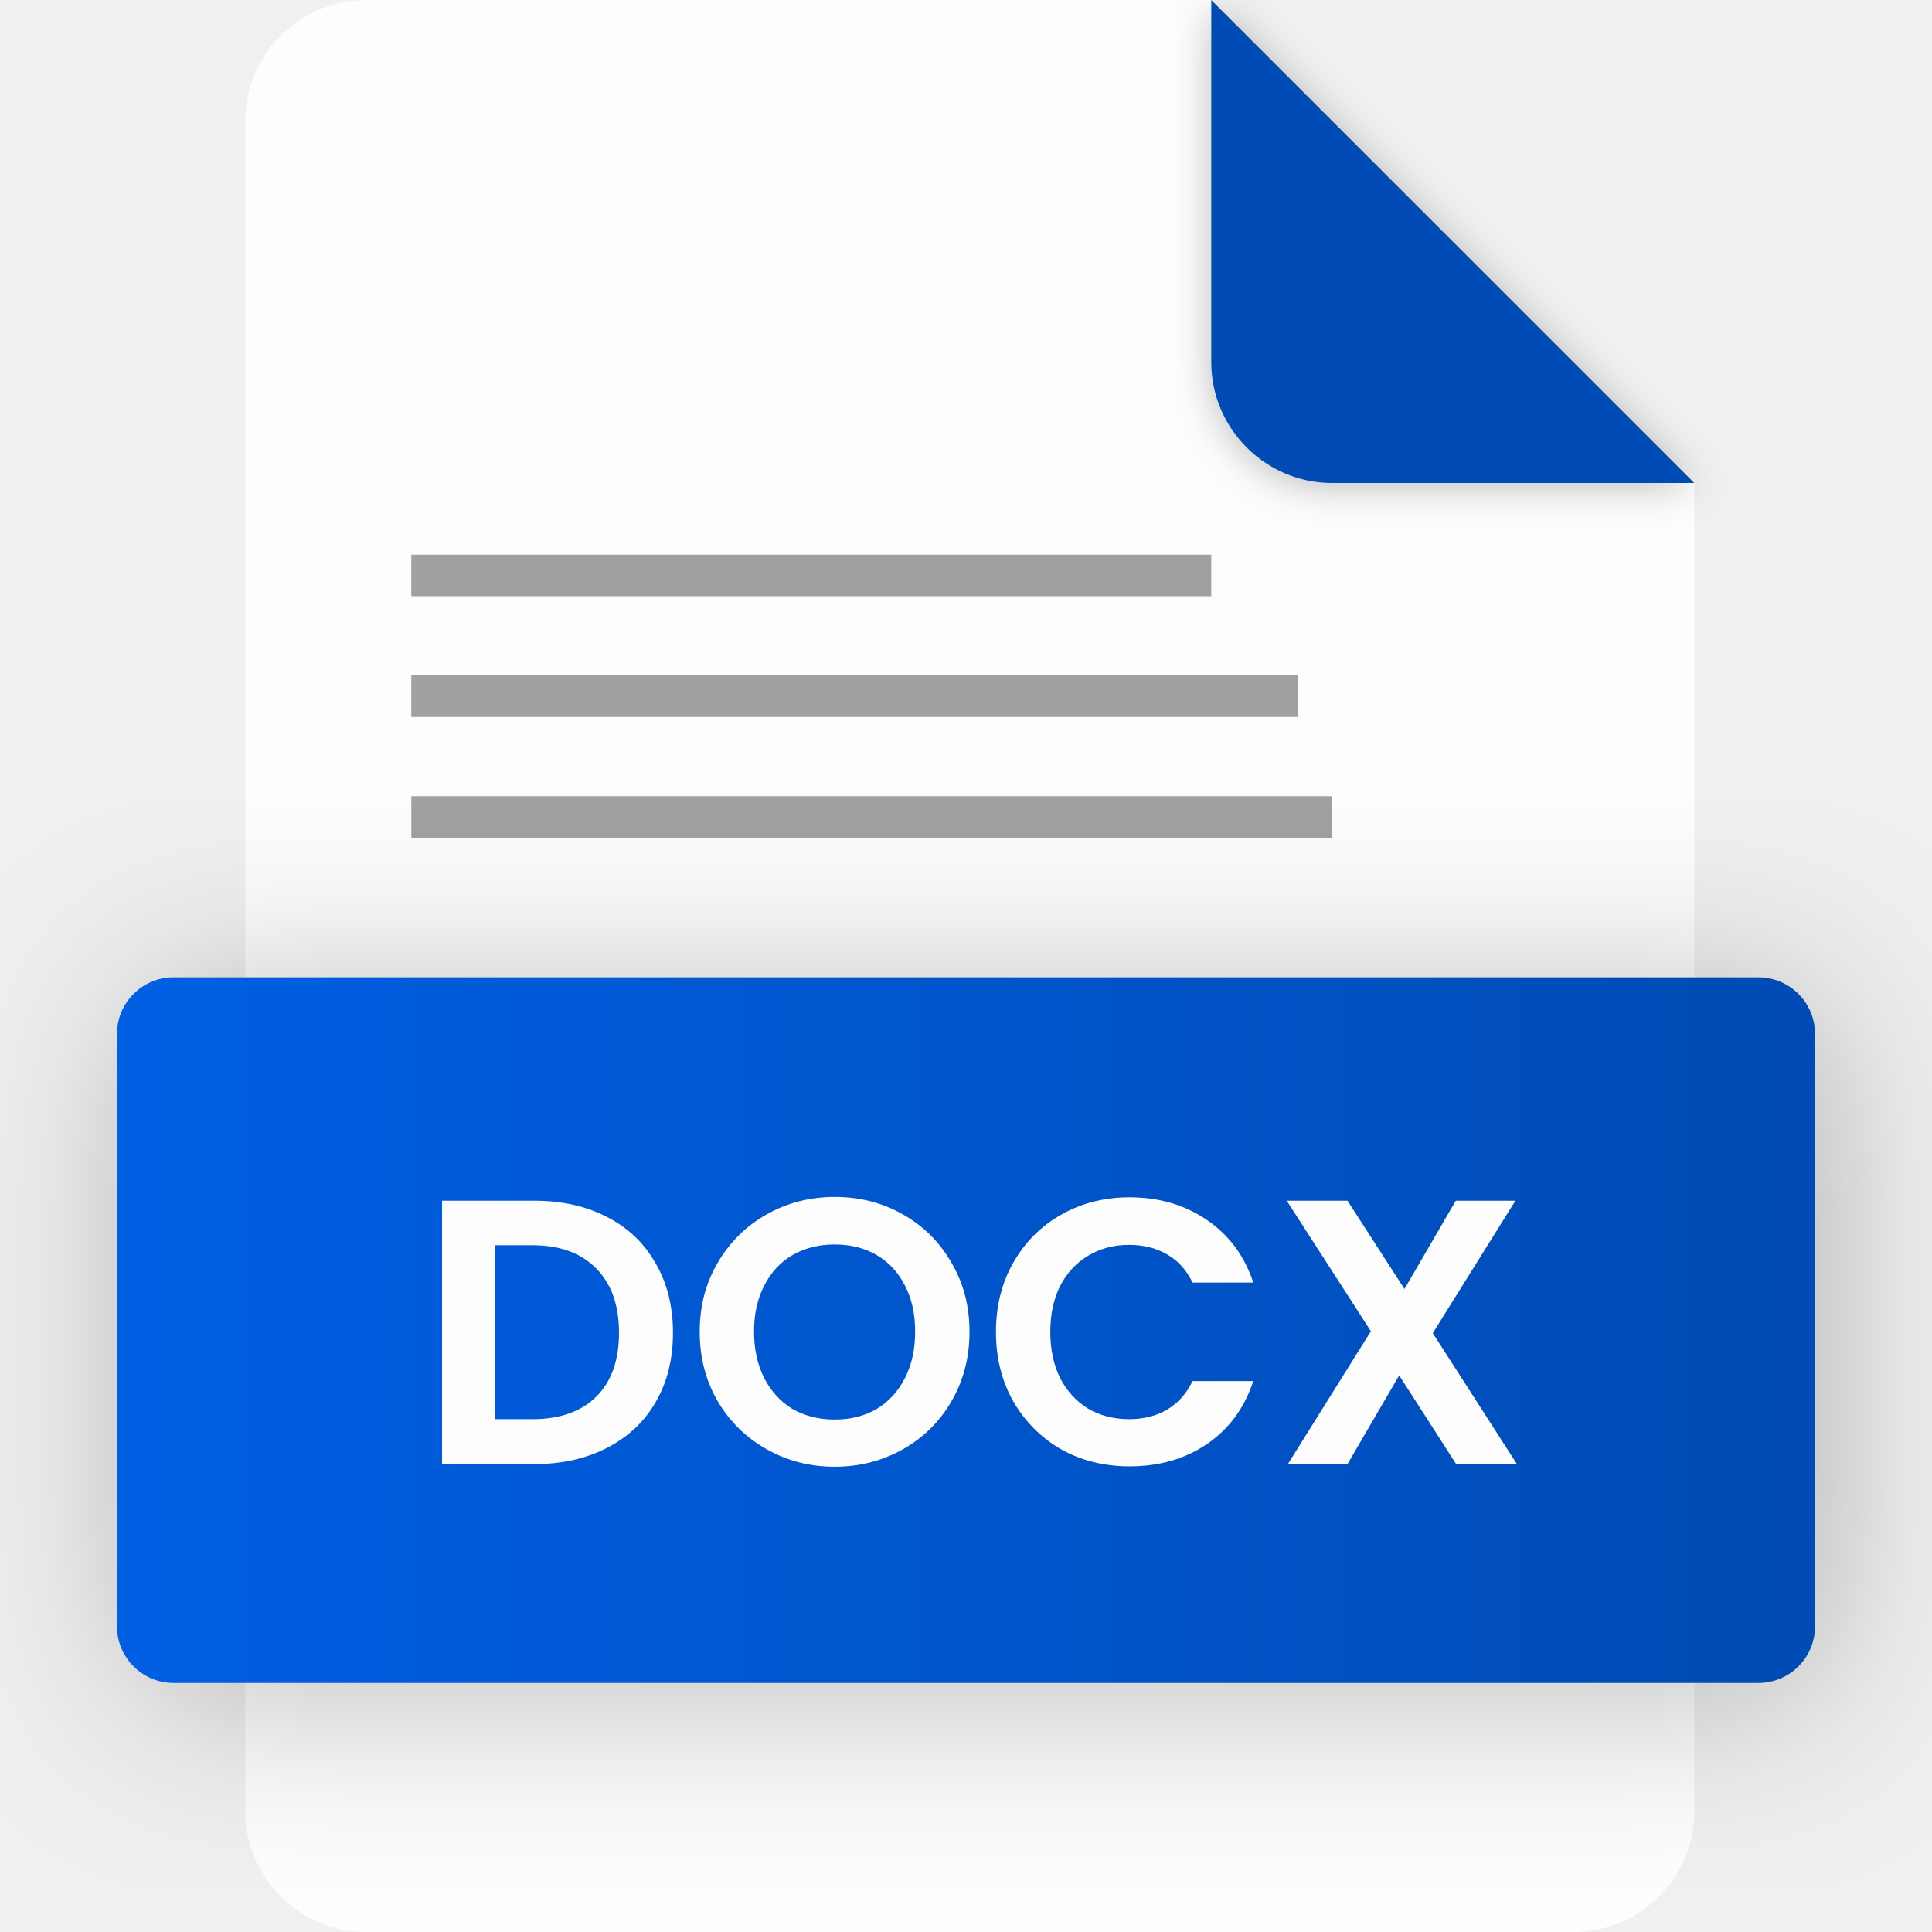
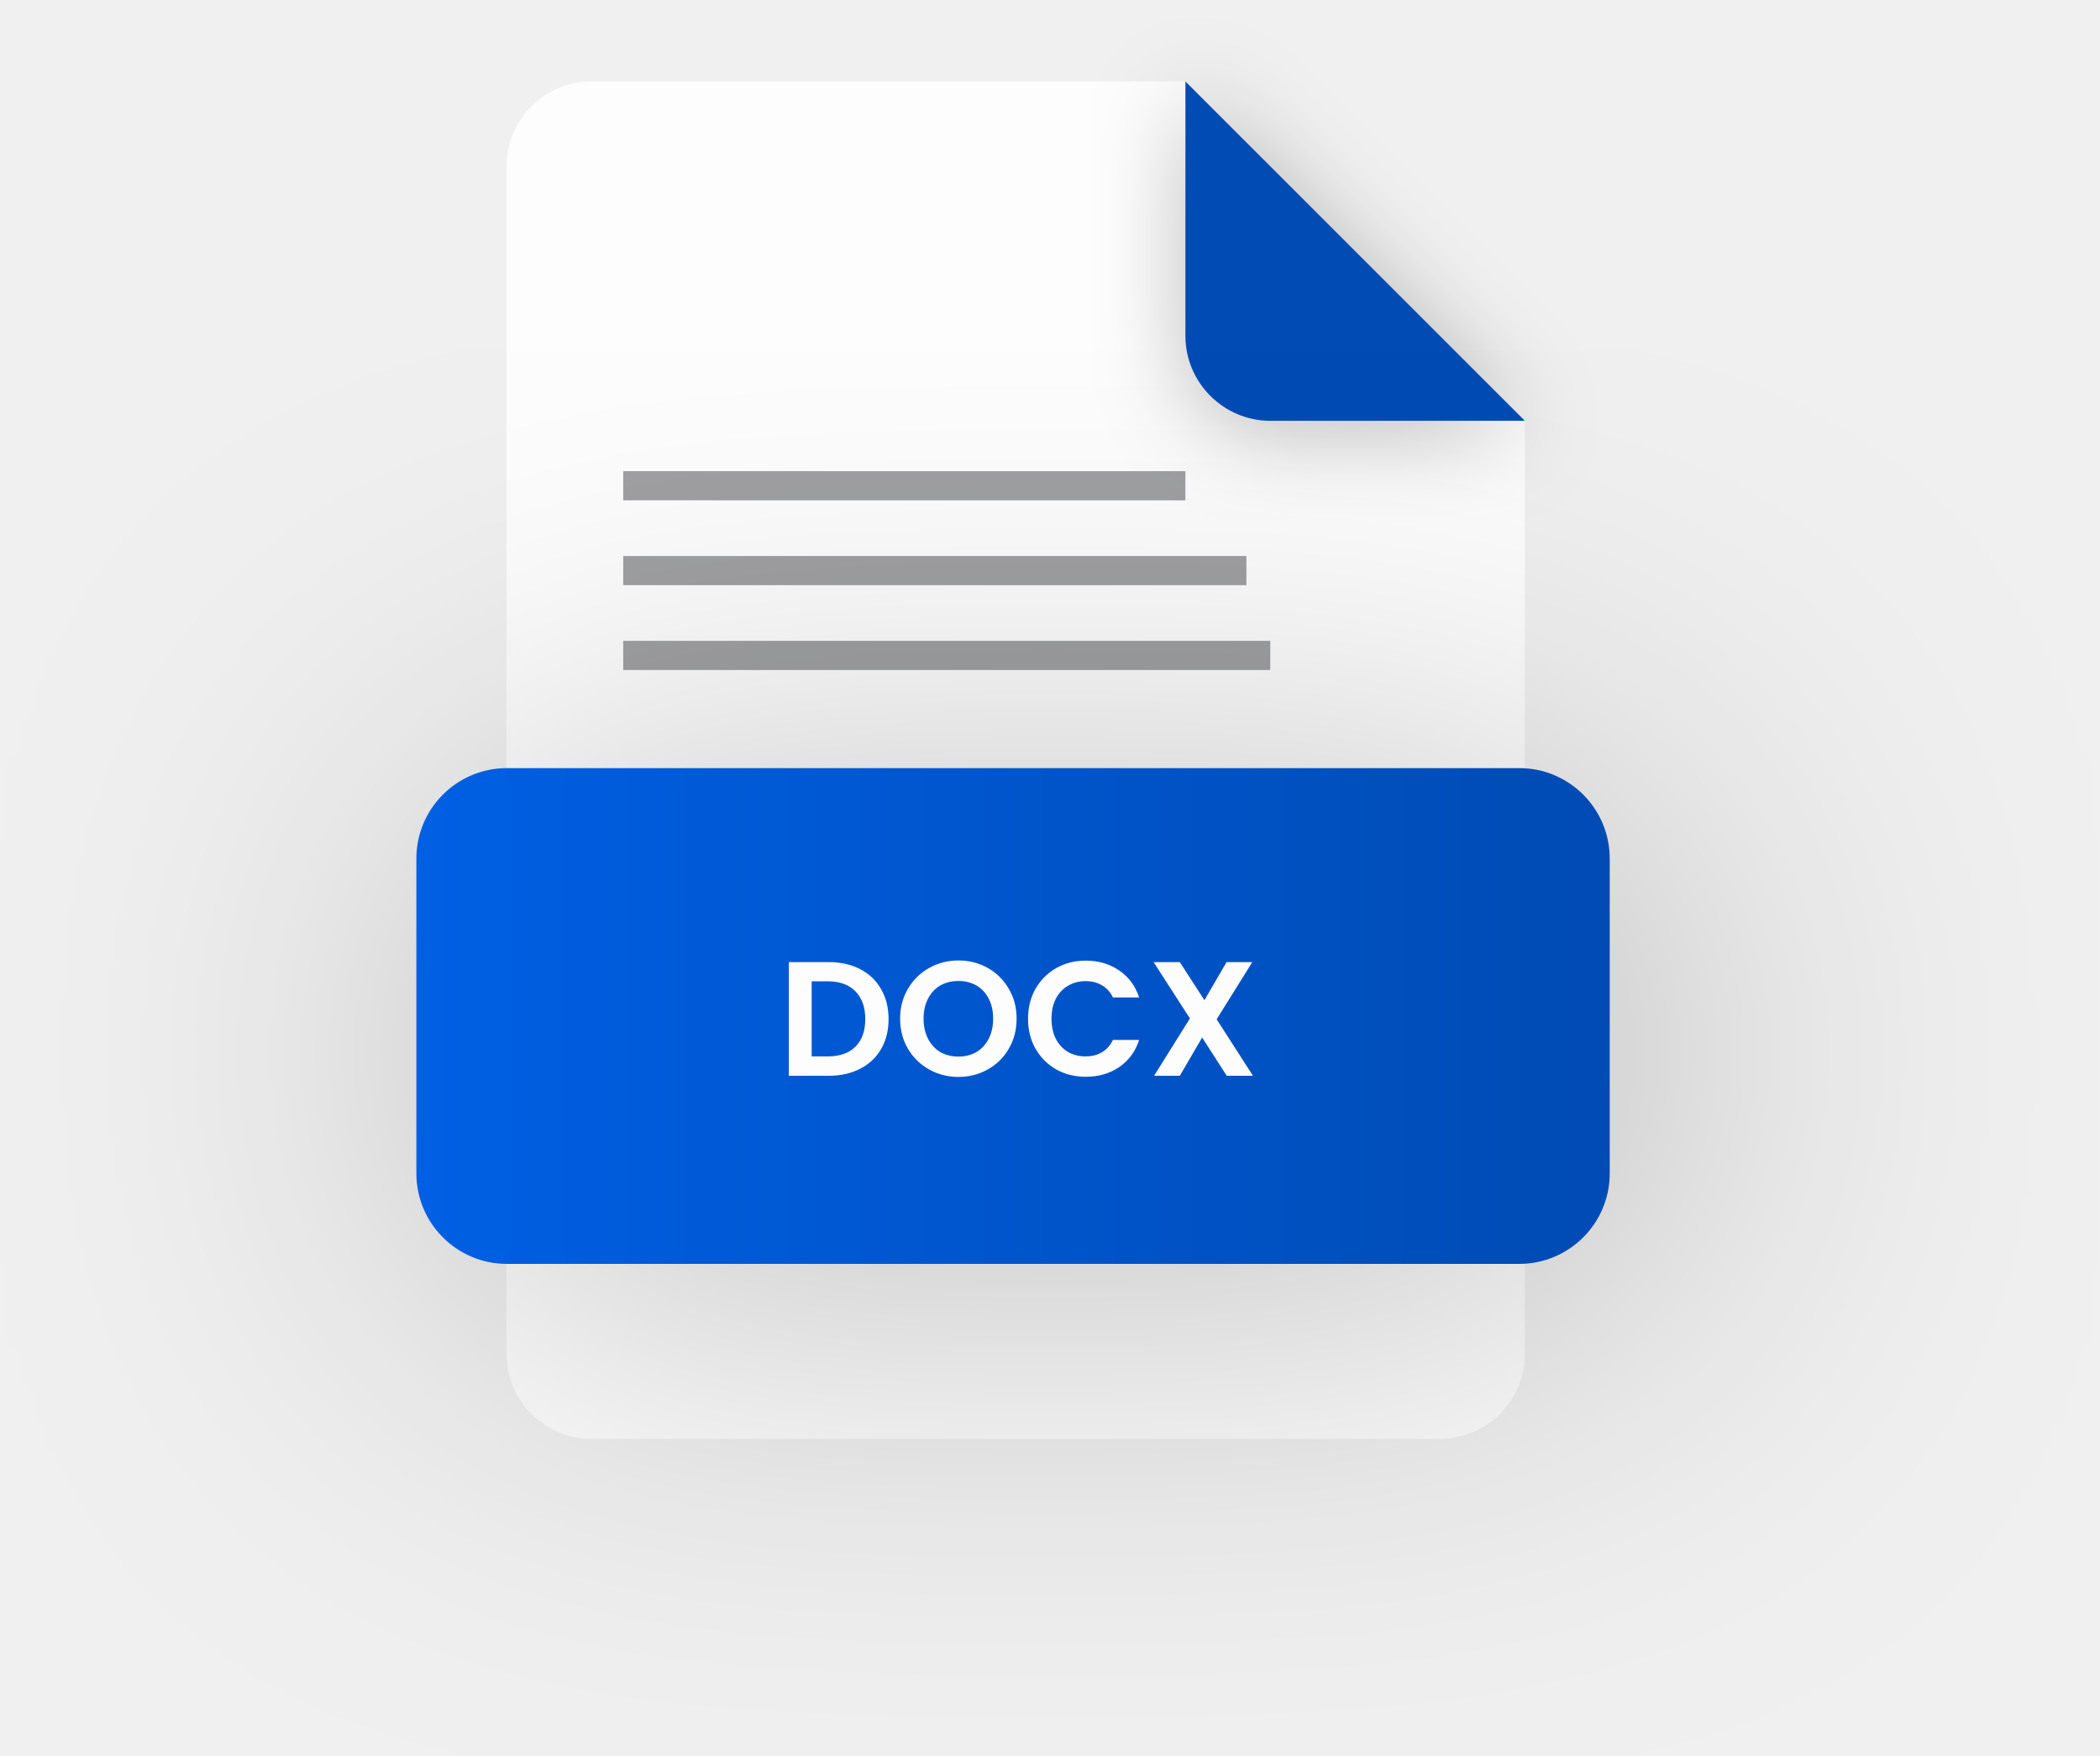
- <svg xmlns="http://www.w3.org/2000/svg" width="512" height="512" viewBox="0 0 512 512" fill="none">
-   <g clip-path="url(#clip0)">
-     <path d="M97 0C79.4 0 65 14.4 65 32V480C65 497.6 79.4 512 97 512H417C434.6 512 449 497.6 449 480V128L321 0H97Z" fill="#FEFDFE" />
-     <g filter="url(#filter0_d)">
-       <path d="M353 128H449L321 0V96C321 113.6 335.4 128 353 128Z" fill="#004BB4" />
-     </g>
-     <g filter="url(#filter1_d)">
-       <path d="M31 274C31 265.716 37.716 259 46 259H466C474.284 259 481 265.716 481 274V431C481 439.284 474.284 446 466 446H46C37.716 446 31 439.284 31 431V274Z" fill="url(#paint0_linear)" />
-     </g>
-     <path d="M141.546 318.2C148.879 318.2 155.313 319.633 160.846 322.5C166.446 325.367 170.746 329.467 173.746 334.8C176.813 340.067 178.346 346.2 178.346 353.2C178.346 360.2 176.813 366.333 173.746 371.6C170.746 376.8 166.446 380.833 160.846 383.7C155.313 386.567 148.879 388 141.546 388H117.146V318.2H141.546ZM141.046 376.1C148.379 376.1 154.046 374.1 158.046 370.1C162.046 366.1 164.046 360.467 164.046 353.2C164.046 345.933 162.046 340.267 158.046 336.2C154.046 332.067 148.379 330 141.046 330H131.146V376.1H141.046ZM221.226 388.7C214.692 388.7 208.692 387.167 203.226 384.1C197.759 381.033 193.426 376.8 190.226 371.4C187.026 365.933 185.426 359.767 185.426 352.9C185.426 346.1 187.026 340 190.226 334.6C193.426 329.133 197.759 324.867 203.226 321.8C208.692 318.733 214.692 317.2 221.226 317.2C227.826 317.2 233.826 318.733 239.226 321.8C244.692 324.867 248.992 329.133 252.126 334.6C255.326 340 256.926 346.1 256.926 352.9C256.926 359.767 255.326 365.933 252.126 371.4C248.992 376.8 244.692 381.033 239.226 384.1C233.759 387.167 227.759 388.7 221.226 388.7ZM221.226 376.2C225.426 376.2 229.126 375.267 232.326 373.4C235.526 371.467 238.026 368.733 239.826 365.2C241.626 361.667 242.526 357.567 242.526 352.9C242.526 348.233 241.626 344.167 239.826 340.7C238.026 337.167 235.526 334.467 232.326 332.6C229.126 330.733 225.426 329.8 221.226 329.8C217.026 329.8 213.292 330.733 210.026 332.6C206.826 334.467 204.326 337.167 202.526 340.7C200.726 344.167 199.826 348.233 199.826 352.9C199.826 357.567 200.726 361.667 202.526 365.2C204.326 368.733 206.826 371.467 210.026 373.4C213.292 375.267 217.026 376.2 221.226 376.2ZM263.941 353C263.941 346.133 265.475 340 268.541 334.6C271.675 329.133 275.908 324.9 281.241 321.9C286.641 318.833 292.675 317.3 299.341 317.3C307.141 317.3 313.975 319.3 319.841 323.3C325.708 327.3 329.808 332.833 332.141 339.9H316.041C314.441 336.567 312.175 334.067 309.241 332.4C306.375 330.733 303.041 329.9 299.241 329.9C295.175 329.9 291.541 330.867 288.341 332.8C285.208 334.667 282.741 337.333 280.941 340.8C279.208 344.267 278.341 348.333 278.341 353C278.341 357.6 279.208 361.667 280.941 365.2C282.741 368.667 285.208 371.367 288.341 373.3C291.541 375.167 295.175 376.1 299.241 376.1C303.041 376.1 306.375 375.267 309.241 373.6C312.175 371.867 314.441 369.333 316.041 366H332.141C329.808 373.133 325.708 378.7 319.841 382.7C314.041 386.633 307.208 388.6 299.341 388.6C292.675 388.6 286.641 387.1 281.241 384.1C275.908 381.033 271.675 376.8 268.541 371.4C265.475 366 263.941 359.867 263.941 353ZM385.899 388L370.799 364.5L357.099 388H341.299L363.299 352.8L340.999 318.2H357.099L372.199 341.6L385.799 318.2H401.599L379.699 353.3L401.999 388H385.899Z" fill="#FEFDFE" />
-     <rect opacity="0.4" x="109" y="147" width="212" height="11" fill="#121317" />
-     <rect opacity="0.4" x="109" y="179" width="235" height="11" fill="#121317" />
-     <rect opacity="0.4" x="109" y="211" width="244" height="11" fill="#121317" />
+ <svg xmlns="http://www.w3.org/2000/svg" width="232" height="194" viewBox="0 0 232 194" fill="none">
+   <path d="M65.336 9C60.18 9 55.961 13.219 55.961 18.375V149.625C55.961 154.781 60.18 159 65.336 159H159.086C164.242 159 168.461 154.781 168.461 149.625V46.5L130.961 9H65.336Z" fill="#FEFDFE" />
+   <g filter="url(#filter0_d)">
+     <path d="M140.336 46.5H168.461L130.961 9V37.125C130.961 42.281 135.18 46.5 140.336 46.5Z" fill="#004BB4" />
  </g>
+   <g filter="url(#filter1_d)">
+     <rect x="46" y="84.879" width="131.836" height="54.785" rx="10" fill="url(#paint0_linear)" />
+   </g>
+   <path d="M91.542 106.315C92.862 106.315 94.02 106.573 95.016 107.089C96.024 107.605 96.798 108.343 97.338 109.303C97.89 110.251 98.166 111.355 98.166 112.615C98.166 113.875 97.89 114.979 97.338 115.927C96.798 116.863 96.024 117.589 95.016 118.105C94.02 118.621 92.862 118.879 91.542 118.879H87.15V106.315H91.542ZM91.452 116.737C92.772 116.737 93.792 116.377 94.512 115.657C95.232 114.937 95.592 113.923 95.592 112.615C95.592 111.307 95.232 110.287 94.512 109.555C93.792 108.811 92.772 108.439 91.452 108.439H89.67V116.737H91.452ZM105.885 119.005C104.709 119.005 103.629 118.729 102.645 118.177C101.661 117.625 100.881 116.863 100.305 115.891C99.728 114.907 99.441 113.797 99.441 112.561C99.441 111.337 99.728 110.239 100.305 109.267C100.881 108.283 101.661 107.515 102.645 106.963C103.629 106.411 104.709 106.135 105.885 106.135C107.073 106.135 108.153 106.411 109.125 106.963C110.109 107.515 110.883 108.283 111.447 109.267C112.023 110.239 112.311 111.337 112.311 112.561C112.311 113.797 112.023 114.907 111.447 115.891C110.883 116.863 110.109 117.625 109.125 118.177C108.141 118.729 107.061 119.005 105.885 119.005ZM105.885 116.755C106.641 116.755 107.307 116.587 107.883 116.251C108.459 115.903 108.909 115.411 109.233 114.775C109.557 114.139 109.719 113.401 109.719 112.561C109.719 111.721 109.557 110.989 109.233 110.365C108.909 109.729 108.459 109.243 107.883 108.907C107.307 108.571 106.641 108.403 105.885 108.403C105.129 108.403 104.457 108.571 103.869 108.907C103.293 109.243 102.843 109.729 102.519 110.365C102.195 110.989 102.033 111.721 102.033 112.561C102.033 113.401 102.195 114.139 102.519 114.775C102.843 115.411 103.293 115.903 103.869 116.251C104.457 116.587 105.129 116.755 105.885 116.755ZM113.573 112.579C113.573 111.343 113.849 110.239 114.401 109.267C114.965 108.283 115.727 107.521 116.687 106.981C117.659 106.429 118.745 106.153 119.945 106.153C121.349 106.153 122.579 106.513 123.635 107.233C124.691 107.953 125.429 108.949 125.849 110.221H122.951C122.663 109.621 122.255 109.171 121.727 108.871C121.211 108.571 120.611 108.421 119.927 108.421C119.195 108.421 118.541 108.595 117.965 108.943C117.401 109.279 116.957 109.759 116.633 110.383C116.321 111.007 116.165 111.739 116.165 112.579C116.165 113.407 116.321 114.139 116.633 114.775C116.957 115.399 117.401 115.885 117.965 116.233C118.541 116.569 119.195 116.737 119.927 116.737C120.611 116.737 121.211 116.587 121.727 116.287C122.255 115.975 122.663 115.519 122.951 114.919H125.849C125.429 116.203 124.691 117.205 123.635 117.925C122.591 118.633 121.361 118.987 119.945 118.987C118.745 118.987 117.659 118.717 116.687 118.177C115.727 117.625 114.965 116.863 114.401 115.891C113.849 114.919 113.573 113.815 113.573 112.579ZM135.526 118.879L132.808 114.649L130.342 118.879H127.498L131.458 112.543L127.444 106.315H130.342L133.06 110.527L135.508 106.315H138.352L134.41 112.633L138.424 118.879H135.526Z" fill="#FEFDFE" />
+   <rect opacity="0.4" x="68.852" y="52.066" width="62.109" height="3.223" fill="#121317" />
+   <rect opacity="0.4" x="68.852" y="61.441" width="68.848" height="3.223" fill="#121317" />
+   <rect opacity="0.4" x="68.852" y="70.816" width="71.484" height="3.223" fill="#121317" />
  <defs>
-     <filter id="filter0_d" x="311" y="-9" width="148" height="148" filterUnits="userSpaceOnUse" color-interpolation-filters="sRGB">
+     <filter id="filter0_d" x="120.961" y="0" width="57.5" height="57.5" filterUnits="userSpaceOnUse" color-interpolation-filters="sRGB">
      <feFlood flood-opacity="0" result="BackgroundImageFix" />
      <feColorMatrix in="SourceAlpha" type="matrix" values="0 0 0 0 0 0 0 0 0 0 0 0 0 0 0 0 0 0 127 0" />
      <feOffset dy="1" />
      <feGaussianBlur stdDeviation="5" />
      <feColorMatrix type="matrix" values="0 0 0 0 0 0 0 0 0 0 0 0 0 0 0 0 0 0 0.25 0" />
      <feBlend mode="normal" in2="BackgroundImageFix" result="effect1_dropShadow" />
      <feBlend mode="normal" in="SourceGraphic" in2="effect1_dropShadow" result="shape" />
    </filter>
-     <filter id="filter1_d" x="-15" y="213" width="550" height="287" filterUnits="userSpaceOnUse" color-interpolation-filters="sRGB">
+     <filter id="filter1_d" x="0" y="38.879" width="231.836" height="154.785" filterUnits="userSpaceOnUse" color-interpolation-filters="sRGB">
      <feFlood flood-opacity="0" result="BackgroundImageFix" />
      <feColorMatrix in="SourceAlpha" type="matrix" values="0 0 0 0 0 0 0 0 0 0 0 0 0 0 0 0 0 0 127 0" />
      <feOffset dx="4" dy="4" />
      <feGaussianBlur stdDeviation="25" />
      <feColorMatrix type="matrix" values="0 0 0 0 0 0 0 0 0 0 0 0 0 0 0 0 0 0 0.25 0" />
      <feBlend mode="normal" in2="BackgroundImageFix" result="effect1_dropShadow" />
      <feBlend mode="normal" in="SourceGraphic" in2="effect1_dropShadow" result="shape" />
    </filter>
-     <linearGradient id="paint0_linear" x1="31" y1="353" x2="481" y2="353" gradientUnits="userSpaceOnUse">
+     <linearGradient id="paint0_linear" x1="46" y1="112.418" x2="177.836" y2="112.418" gradientUnits="userSpaceOnUse">
      <stop stop-color="#005FE3" />
      <stop offset="1" stop-color="#004BB4" />
    </linearGradient>
-     <clipPath id="clip0">
-       <rect width="512" height="512" fill="white" />
-     </clipPath>
  </defs>
</svg>
